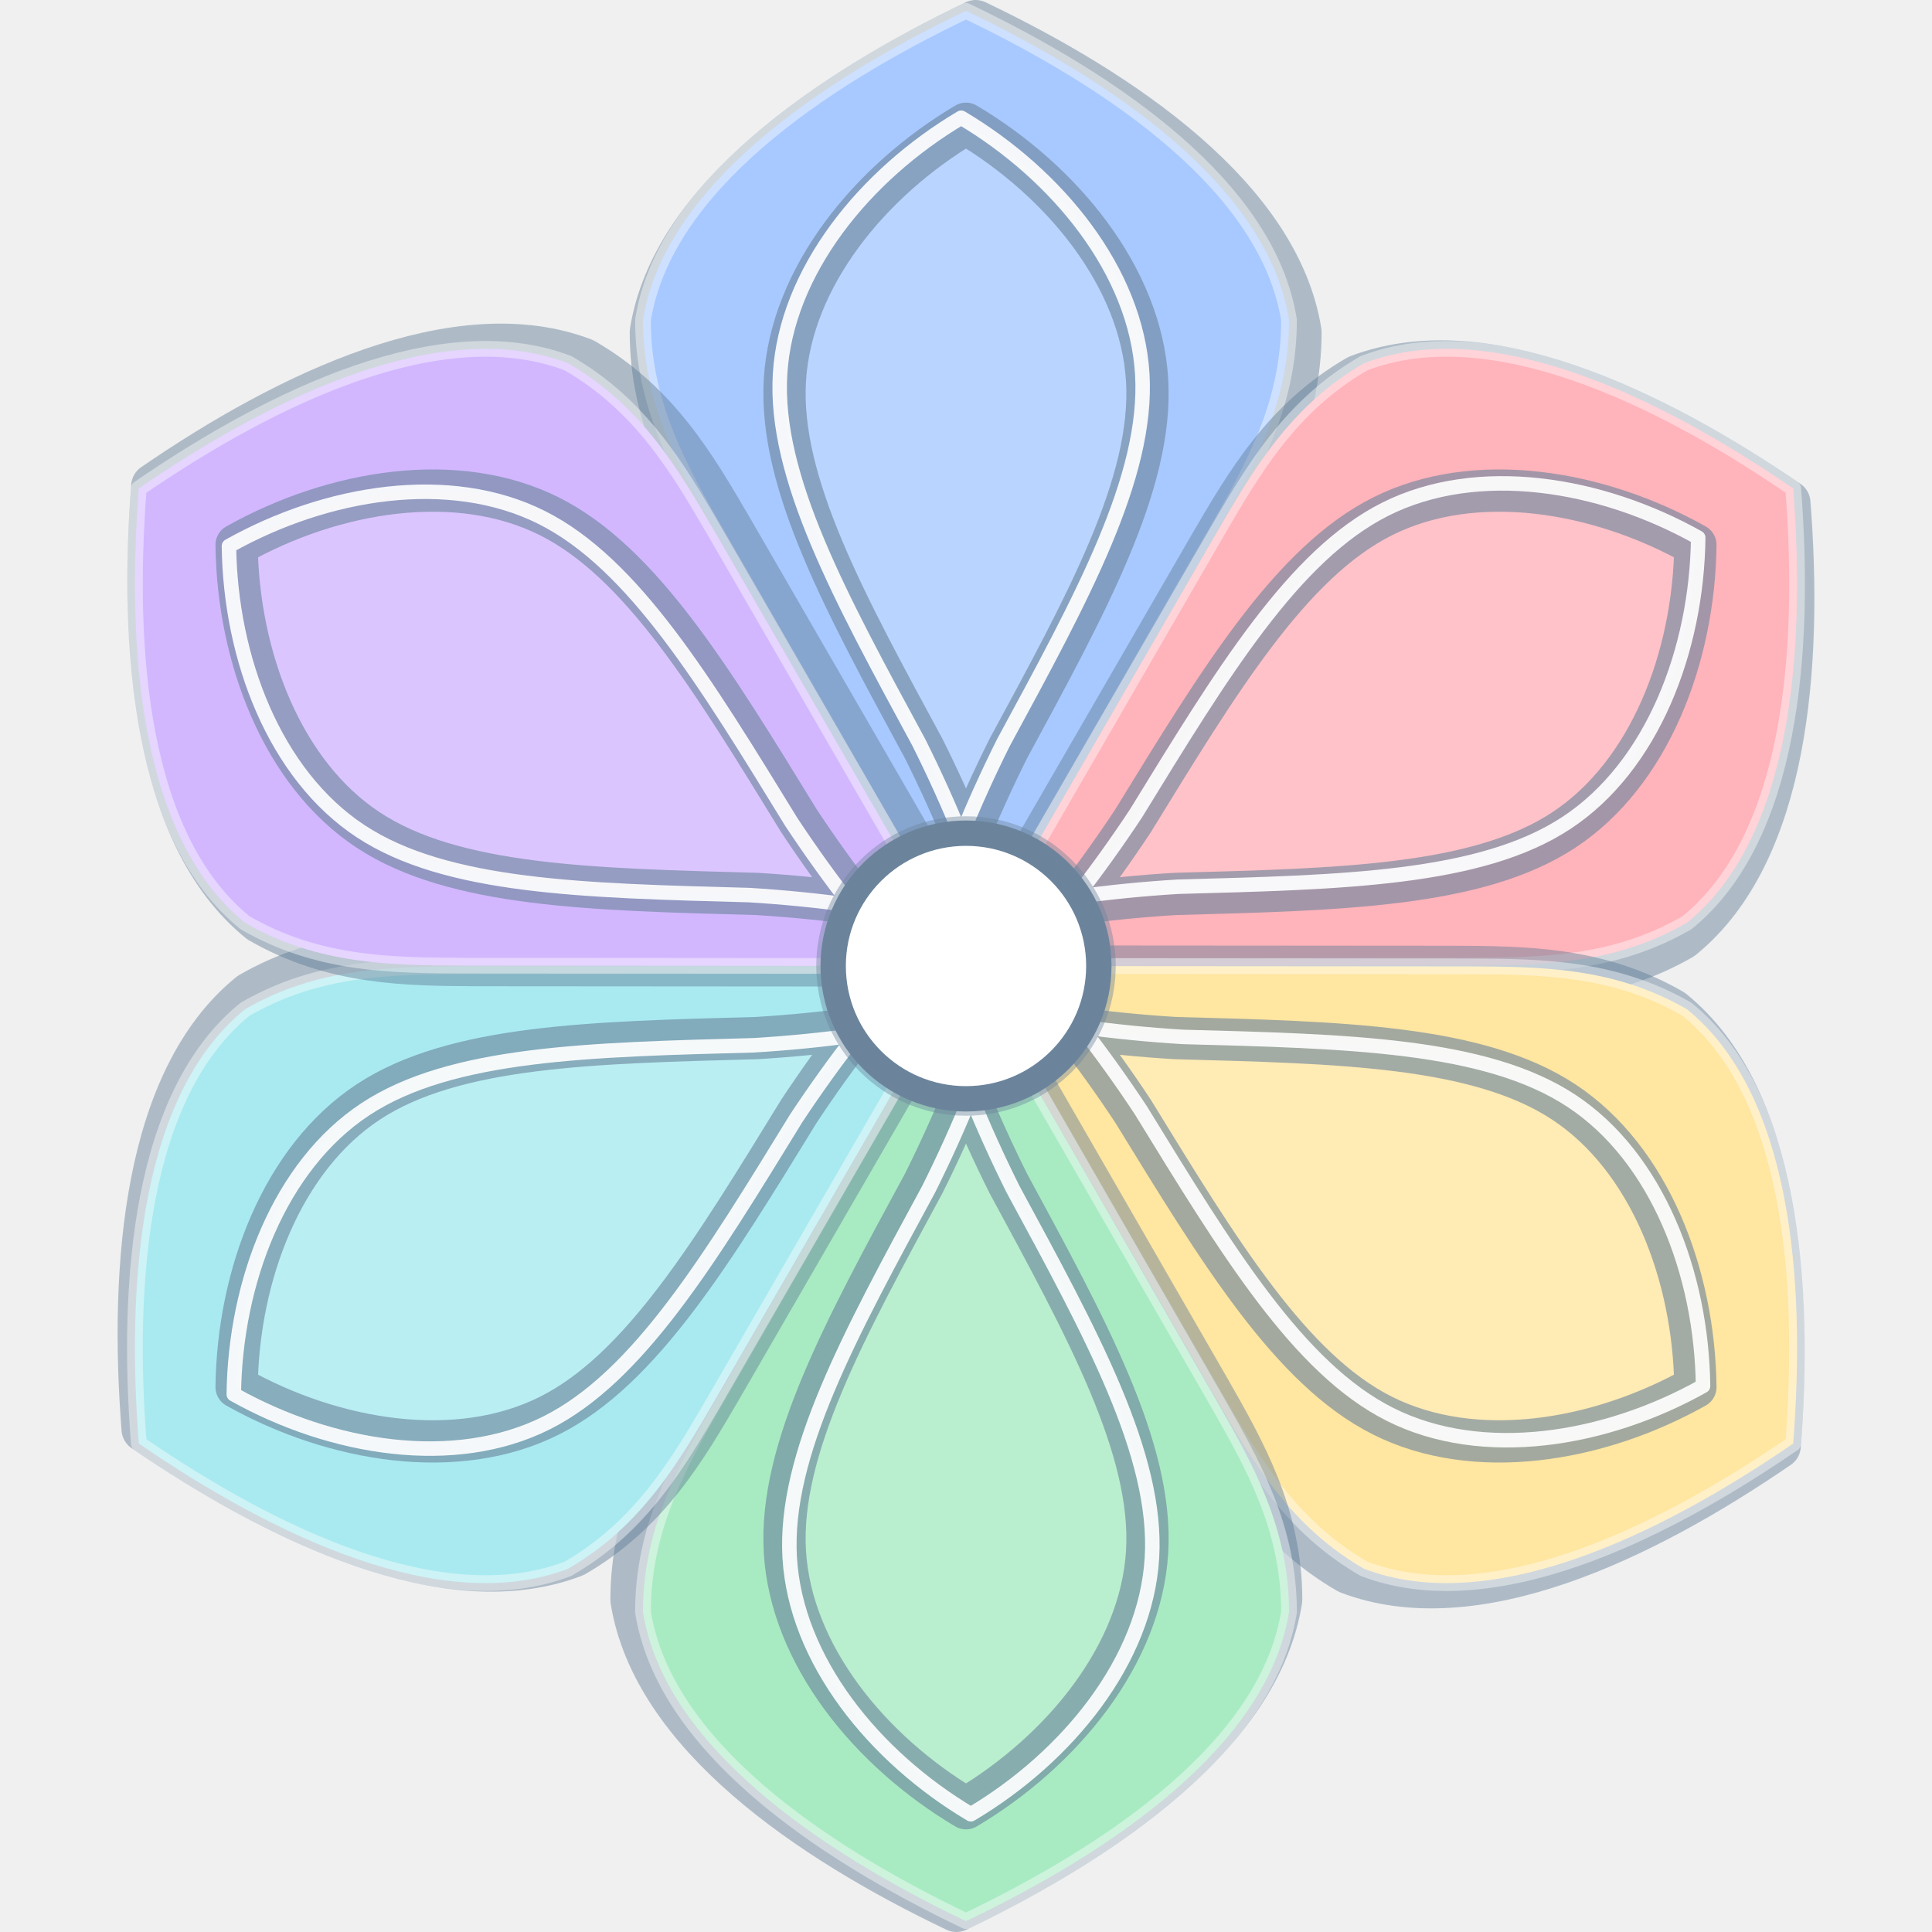
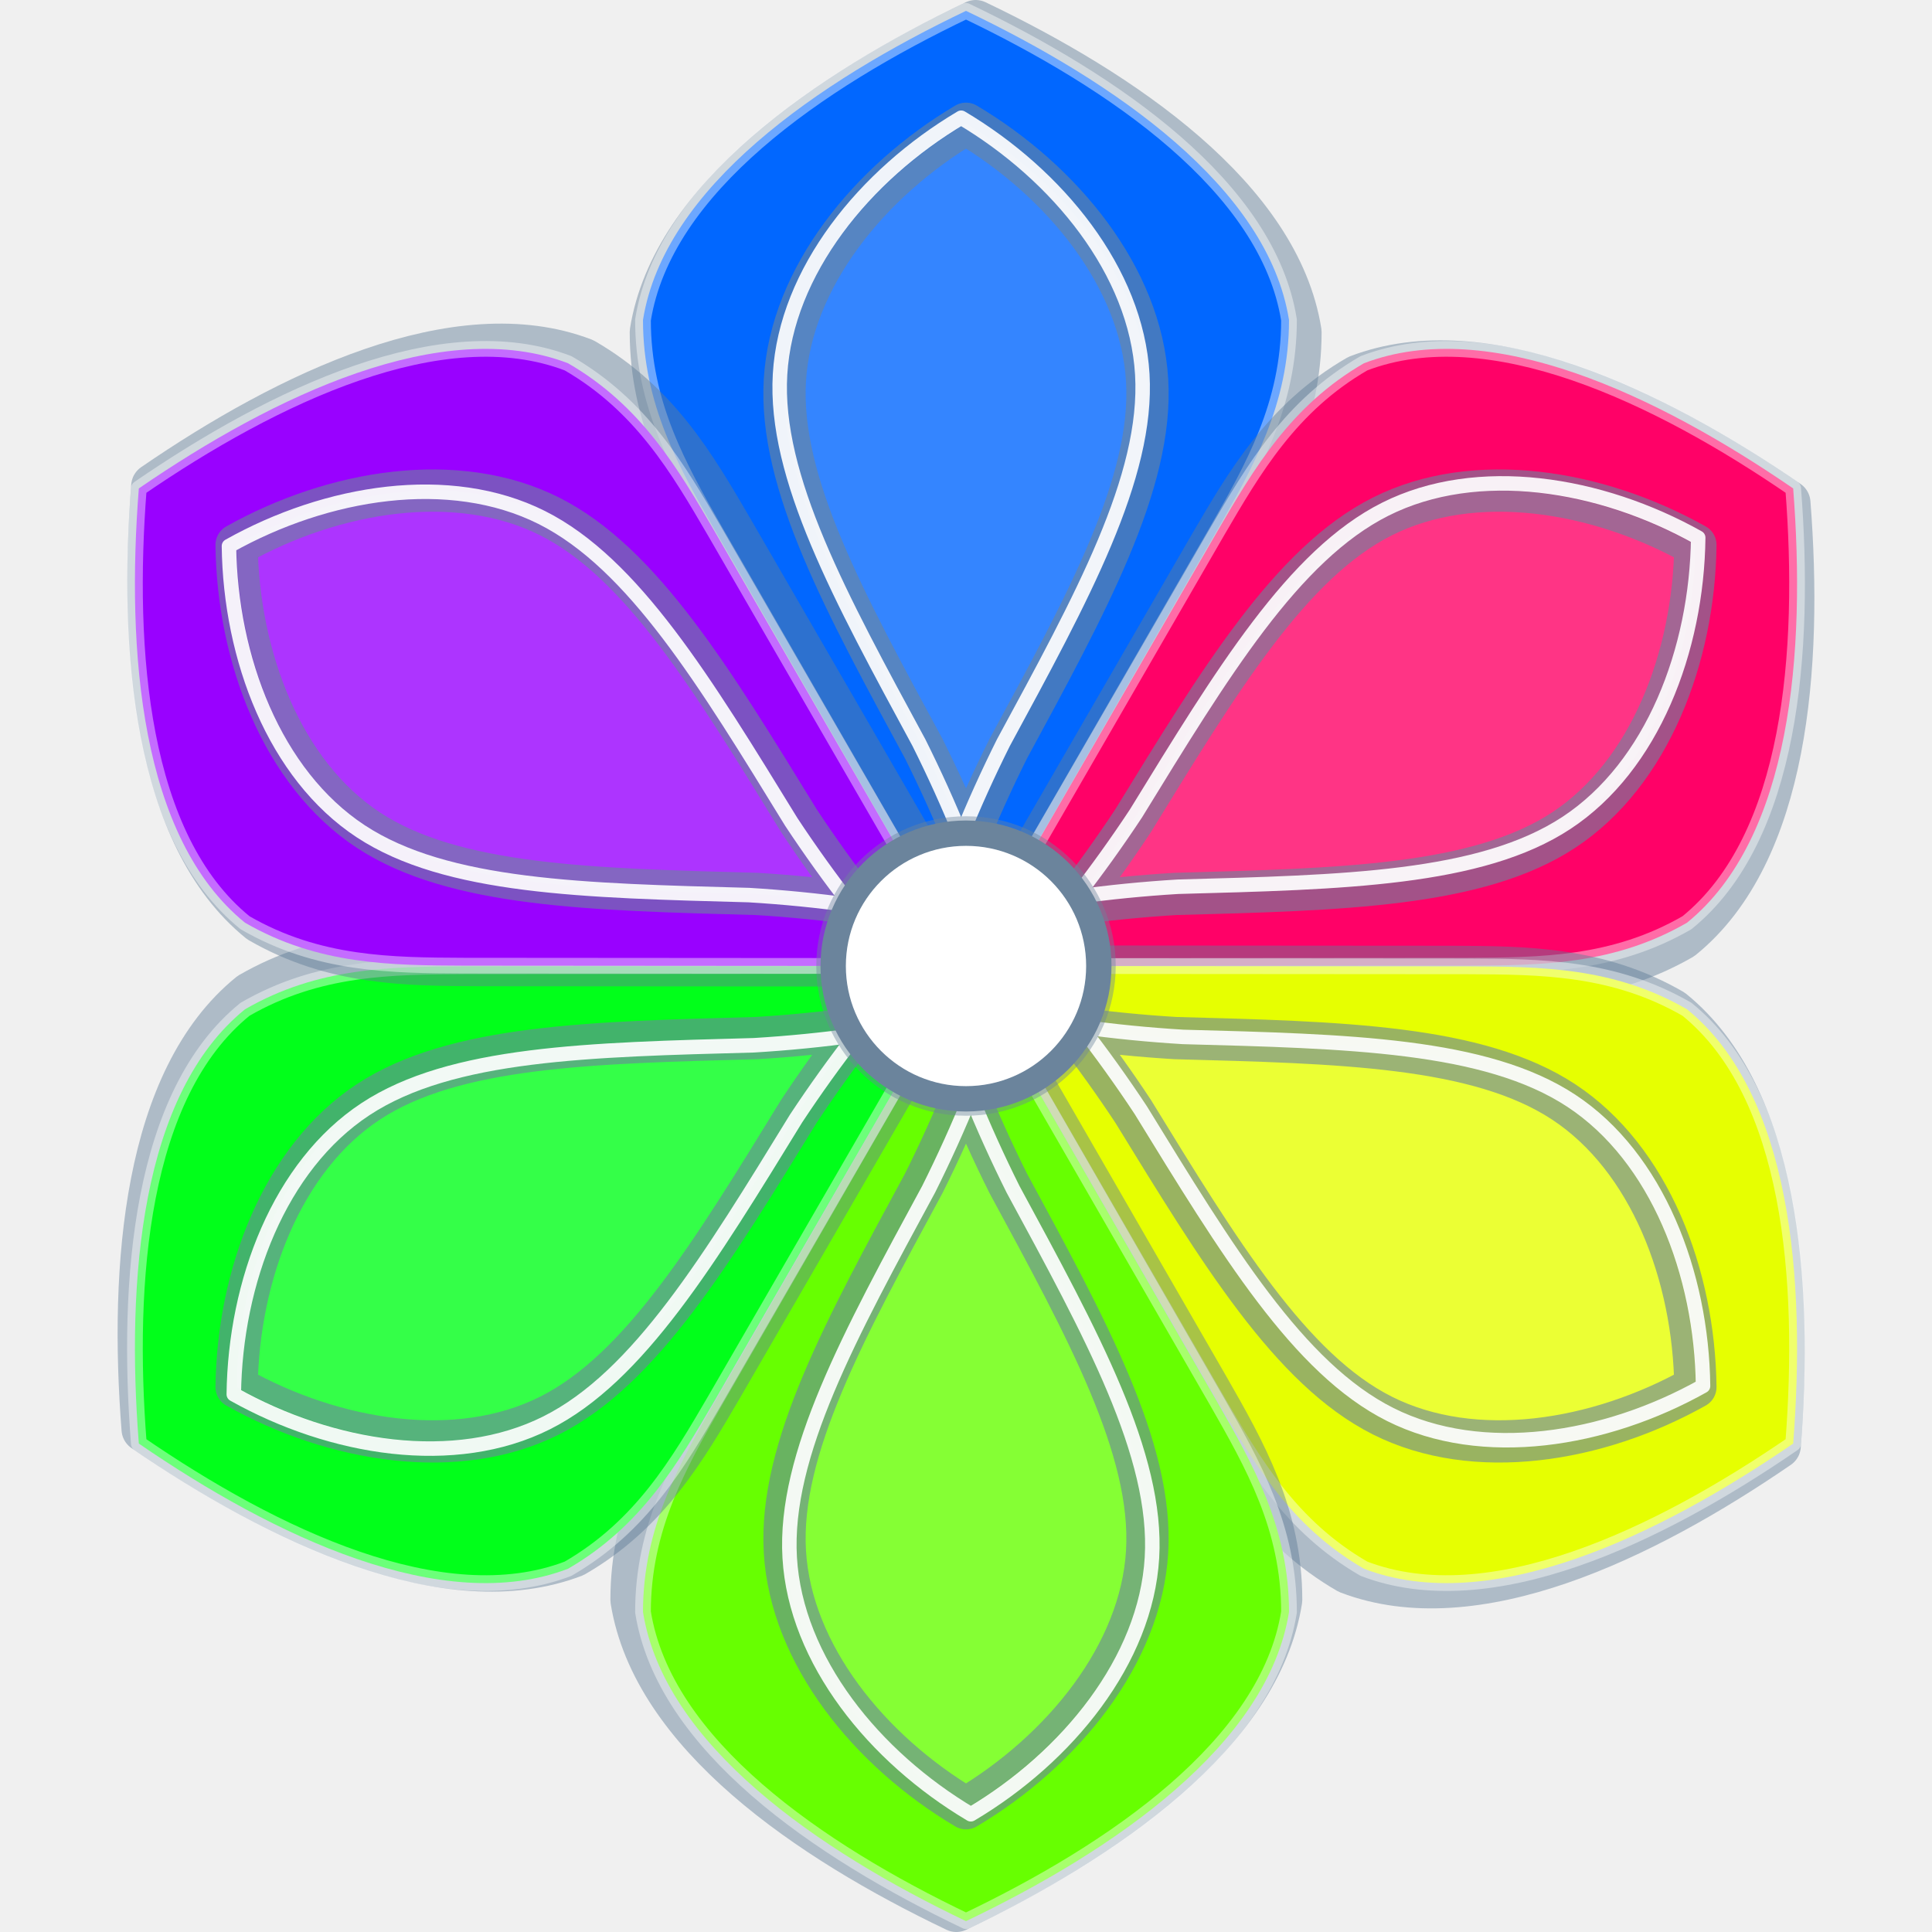
<svg xmlns="http://www.w3.org/2000/svg" viewBox="0 0 32 32" fill="none">
  <g stroke-linecap="round" stroke-linejoin="round">
    <path d="M16 0.18 C13.55 1.35 11 3.1 10.65 5.3 C10.65 6.7 11.25 7.75 11.85 8.8 L16 16 L20.15 8.8 C20.75 7.75 21.35 6.7 21.35 5.3 C21 3.1 18.45 1.35 16 0.18 Z" fill="none" stroke="#617C96" stroke-opacity="0.46" stroke-width="0.76" transform="translate(0.16 0.2)" />
-     <path fill="#A8C9FF" stroke="#FFFFFF" stroke-opacity="0.42" stroke-width="0.26" d="M16 0.18 C13.55 1.35 11 3.1 10.65 5.3 C10.65 6.7 11.25 7.75 11.85 8.8 L16 16 L20.15 8.8 C20.75 7.75 21.35 6.7 21.35 5.3 C21 3.1 18.45 1.35 16 0.18 Z" />
+     <path fill="#0167FF" stroke="#FFFFFF" stroke-opacity="0.42" stroke-width="0.26" d="M16 0.18 C13.55 1.35 11 3.1 10.65 5.3 C10.65 6.7 11.25 7.75 11.85 8.8 L16 16 L20.15 8.8 C20.75 7.75 21.35 6.7 21.35 5.3 C21 3.1 18.45 1.35 16 0.18 Z" />
    <path fill="#FFFFFF" fill-opacity="0.2" stroke="#6B849C" stroke-opacity="0.62" stroke-width="0.7" d="M16 2.05 C14.4 3 13.1 4.6 13 6.3 C12.9 8 14 10 15.3 12.4 C15.55 12.9 15.8 13.45 16 13.95 C16.2 13.45 16.45 12.9 16.7 12.4 C18 10 19.1 8 19 6.3 C18.9 4.6 17.6 3 16 2.05 Z" />
    <path fill="none" stroke="#FFFFFF" stroke-opacity="0.92" stroke-width="0.24" d="M16 2.05 C14.4 3 13.1 4.6 13 6.3 C12.9 8 14 10 15.3 12.4 C15.55 12.9 15.8 13.45 16 13.95 C16.2 13.45 16.45 12.9 16.7 12.4 C18 10 19.1 8 19 6.3 C18.9 4.6 17.6 3 16 2.05 Z" transform="translate(-0.08 -0.1)" />
  </g>
  <g transform="rotate(60 16 16)" stroke-linecap="round" stroke-linejoin="round">
    <path d="M16 0.18 C13.55 1.35 11 3.1 10.65 5.3 C10.65 6.7 11.25 7.75 11.85 8.8 L16 16 L20.15 8.8 C20.75 7.75 21.35 6.7 21.35 5.3 C21 3.1 18.45 1.35 16 0.18 Z" fill="none" stroke="#617C96" stroke-opacity="0.46" stroke-width="0.76" transform="translate(0.16 0.2)" />
-     <path fill="#FFB3BA" stroke="#FFFFFF" stroke-opacity="0.42" stroke-width="0.26" d="M16 0.18 C13.55 1.35 11 3.1 10.65 5.3 C10.65 6.7 11.25 7.75 11.85 8.8 L16 16 L20.15 8.8 C20.75 7.75 21.35 6.7 21.35 5.3 C21 3.1 18.45 1.35 16 0.18 Z" />
+     <path fill="#FF0167" stroke="#FFFFFF" stroke-opacity="0.42" stroke-width="0.26" d="M16 0.18 C13.55 1.35 11 3.1 10.65 5.3 C10.65 6.7 11.25 7.75 11.85 8.8 L16 16 L20.15 8.8 C20.75 7.75 21.35 6.7 21.35 5.3 C21 3.1 18.45 1.35 16 0.18 Z" />
    <path fill="#FFFFFF" fill-opacity="0.2" stroke="#6B849C" stroke-opacity="0.62" stroke-width="0.7" d="M16 2.05 C14.4 3 13.1 4.6 13 6.3 C12.9 8 14 10 15.3 12.4 C15.55 12.9 15.8 13.45 16 13.95 C16.2 13.45 16.45 12.9 16.7 12.4 C18 10 19.1 8 19 6.3 C18.9 4.6 17.6 3 16 2.05 Z" />
    <path fill="none" stroke="#FFFFFF" stroke-opacity="0.92" stroke-width="0.24" d="M16 2.05 C14.4 3 13.1 4.6 13 6.3 C12.9 8 14 10 15.3 12.4 C15.55 12.9 15.8 13.45 16 13.95 C16.2 13.45 16.45 12.9 16.7 12.4 C18 10 19.1 8 19 6.3 C18.9 4.6 17.6 3 16 2.05 Z" transform="translate(-0.08 -0.1)" />
  </g>
  <g transform="rotate(120 16 16)" stroke-linecap="round" stroke-linejoin="round">
    <path d="M16 0.18 C13.55 1.35 11 3.1 10.65 5.3 C10.65 6.7 11.25 7.75 11.85 8.8 L16 16 L20.15 8.8 C20.75 7.75 21.35 6.7 21.35 5.3 C21 3.1 18.45 1.35 16 0.18 Z" fill="none" stroke="#617C96" stroke-opacity="0.46" stroke-width="0.76" transform="translate(0.16 0.2)" />
-     <path fill="#FFE6A1" stroke="#FFFFFF" stroke-opacity="0.42" stroke-width="0.26" d="M16 0.18 C13.55 1.35 11 3.1 10.65 5.3 C10.65 6.7 11.25 7.75 11.85 8.8 L16 16 L20.15 8.8 C20.75 7.75 21.35 6.7 21.35 5.3 C21 3.1 18.45 1.35 16 0.18 Z" />
+     <path fill="#E6FF01" stroke="#FFFFFF" stroke-opacity="0.42" stroke-width="0.26" d="M16 0.18 C13.55 1.35 11 3.1 10.65 5.3 C10.65 6.7 11.25 7.75 11.85 8.8 L16 16 L20.15 8.8 C20.75 7.75 21.35 6.7 21.35 5.3 C21 3.1 18.45 1.35 16 0.18 Z" />
    <path fill="#FFFFFF" fill-opacity="0.2" stroke="#6B849C" stroke-opacity="0.62" stroke-width="0.7" d="M16 2.05 C14.4 3 13.1 4.6 13 6.3 C12.9 8 14 10 15.3 12.4 C15.55 12.9 15.8 13.45 16 13.95 C16.2 13.45 16.45 12.9 16.7 12.4 C18 10 19.1 8 19 6.3 C18.9 4.6 17.6 3 16 2.05 Z" />
    <path fill="none" stroke="#FFFFFF" stroke-opacity="0.92" stroke-width="0.24" d="M16 2.05 C14.4 3 13.1 4.6 13 6.3 C12.9 8 14 10 15.3 12.4 C15.55 12.9 15.8 13.45 16 13.95 C16.2 13.45 16.45 12.9 16.7 12.4 C18 10 19.1 8 19 6.3 C18.9 4.6 17.6 3 16 2.05 Z" transform="translate(-0.08 -0.1)" />
  </g>
  <g transform="rotate(180 16 16)" stroke-linecap="round" stroke-linejoin="round">
    <path d="M16 0.18 C13.55 1.35 11 3.1 10.65 5.3 C10.65 6.7 11.25 7.75 11.85 8.8 L16 16 L20.15 8.8 C20.75 7.75 21.35 6.7 21.35 5.3 C21 3.1 18.45 1.35 16 0.18 Z" fill="none" stroke="#617C96" stroke-opacity="0.46" stroke-width="0.76" transform="translate(0.16 0.2)" />
-     <path fill="#A8EBC2" stroke="#FFFFFF" stroke-opacity="0.42" stroke-width="0.26" d="M16 0.18 C13.55 1.35 11 3.1 10.65 5.3 C10.65 6.7 11.25 7.75 11.85 8.8 L16 16 L20.15 8.8 C20.75 7.75 21.35 6.7 21.35 5.3 C21 3.1 18.45 1.35 16 0.18 Z" />
+     <path fill="#67FF01" stroke="#FFFFFF" stroke-opacity="0.42" stroke-width="0.26" d="M16 0.18 C13.55 1.35 11 3.1 10.65 5.3 C10.65 6.7 11.25 7.75 11.85 8.8 L16 16 L20.15 8.8 C20.75 7.75 21.35 6.7 21.35 5.3 C21 3.1 18.45 1.35 16 0.18 Z" />
    <path fill="#FFFFFF" fill-opacity="0.2" stroke="#6B849C" stroke-opacity="0.62" stroke-width="0.7" d="M16 2.05 C14.4 3 13.1 4.6 13 6.3 C12.9 8 14 10 15.3 12.4 C15.55 12.9 15.8 13.45 16 13.95 C16.2 13.45 16.45 12.9 16.7 12.4 C18 10 19.1 8 19 6.3 C18.9 4.6 17.6 3 16 2.05 Z" />
    <path fill="none" stroke="#FFFFFF" stroke-opacity="0.92" stroke-width="0.24" d="M16 2.05 C14.4 3 13.1 4.6 13 6.3 C12.9 8 14 10 15.3 12.4 C15.55 12.9 15.8 13.45 16 13.95 C16.2 13.45 16.45 12.9 16.7 12.4 C18 10 19.1 8 19 6.3 C18.9 4.6 17.6 3 16 2.05 Z" transform="translate(-0.08 -0.1)" />
  </g>
  <g transform="rotate(240 16 16)" stroke-linecap="round" stroke-linejoin="round">
    <path d="M16 0.18 C13.55 1.35 11 3.1 10.65 5.3 C10.65 6.7 11.25 7.75 11.85 8.8 L16 16 L20.15 8.8 C20.75 7.75 21.35 6.7 21.35 5.3 C21 3.1 18.45 1.35 16 0.18 Z" fill="none" stroke="#617C96" stroke-opacity="0.46" stroke-width="0.76" transform="translate(0.16 0.2)" />
-     <path fill="#A8EAF0" stroke="#FFFFFF" stroke-opacity="0.42" stroke-width="0.26" d="M16 0.18 C13.55 1.35 11 3.1 10.65 5.3 C10.65 6.7 11.25 7.75 11.85 8.8 L16 16 L20.15 8.8 C20.75 7.75 21.35 6.7 21.35 5.3 C21 3.1 18.45 1.35 16 0.18 Z" />
+     <path fill="#01FF1A" stroke="#FFFFFF" stroke-opacity="0.42" stroke-width="0.26" d="M16 0.18 C13.55 1.35 11 3.1 10.65 5.3 C10.65 6.7 11.25 7.75 11.85 8.8 L16 16 L20.15 8.8 C20.75 7.75 21.35 6.7 21.35 5.3 C21 3.1 18.45 1.35 16 0.18 Z" />
    <path fill="#FFFFFF" fill-opacity="0.2" stroke="#6B849C" stroke-opacity="0.62" stroke-width="0.7" d="M16 2.05 C14.4 3 13.1 4.6 13 6.3 C12.9 8 14 10 15.3 12.4 C15.55 12.9 15.8 13.45 16 13.95 C16.2 13.45 16.45 12.9 16.7 12.4 C18 10 19.1 8 19 6.3 C18.9 4.6 17.6 3 16 2.05 Z" />
    <path fill="none" stroke="#FFFFFF" stroke-opacity="0.92" stroke-width="0.24" d="M16 2.05 C14.4 3 13.1 4.6 13 6.3 C12.9 8 14 10 15.3 12.4 C15.55 12.9 15.8 13.45 16 13.95 C16.2 13.45 16.45 12.9 16.7 12.4 C18 10 19.1 8 19 6.3 C18.9 4.6 17.6 3 16 2.05 Z" transform="translate(-0.08 -0.1)" />
  </g>
  <g transform="rotate(300 16 16)" stroke-linecap="round" stroke-linejoin="round">
    <path d="M16 0.18 C13.55 1.35 11 3.1 10.65 5.3 C10.65 6.7 11.25 7.75 11.85 8.8 L16 16 L20.15 8.8 C20.75 7.75 21.35 6.7 21.35 5.3 C21 3.1 18.45 1.35 16 0.18 Z" fill="none" stroke="#617C96" stroke-opacity="0.46" stroke-width="0.76" transform="translate(0.16 0.2)" />
-     <path fill="#D2B7FF" stroke="#FFFFFF" stroke-opacity="0.42" stroke-width="0.26" d="M16 0.18 C13.55 1.35 11 3.1 10.65 5.3 C10.65 6.7 11.25 7.75 11.85 8.8 L16 16 L20.15 8.8 C20.75 7.75 21.35 6.7 21.35 5.3 C21 3.1 18.45 1.35 16 0.18 Z" />
+     <path fill="#9901FF" stroke="#FFFFFF" stroke-opacity="0.42" stroke-width="0.26" d="M16 0.18 C13.55 1.35 11 3.1 10.65 5.3 C10.65 6.7 11.25 7.75 11.85 8.8 L16 16 L20.15 8.8 C20.75 7.75 21.35 6.7 21.35 5.3 C21 3.1 18.45 1.35 16 0.18 Z" />
    <path fill="#FFFFFF" fill-opacity="0.2" stroke="#6B849C" stroke-opacity="0.62" stroke-width="0.7" d="M16 2.05 C14.4 3 13.1 4.6 13 6.3 C12.9 8 14 10 15.3 12.4 C15.55 12.9 15.8 13.45 16 13.95 C16.2 13.45 16.45 12.9 16.7 12.4 C18 10 19.1 8 19 6.3 C18.9 4.6 17.6 3 16 2.05 Z" />
    <path fill="none" stroke="#FFFFFF" stroke-opacity="0.92" stroke-width="0.24" d="M16 2.05 C14.4 3 13.1 4.6 13 6.3 C12.9 8 14 10 15.3 12.4 C15.55 12.9 15.8 13.45 16 13.95 C16.2 13.45 16.45 12.9 16.7 12.4 C18 10 19.1 8 19 6.3 C18.9 4.6 17.6 3 16 2.05 Z" transform="translate(-0.08 -0.1)" />
  </g>
  <circle cx="16" cy="16" r="2.48" fill="#6B849C" fill-opacity="0.42" />
  <circle cx="16" cy="16" r="2.2" fill="#FFFFFF" stroke="#6B849C" stroke-width="0.42" />
  <circle cx="15.35" cy="15.35" r="0.42" fill="#FFFFFF" fill-opacity="0.72" />
</svg>
